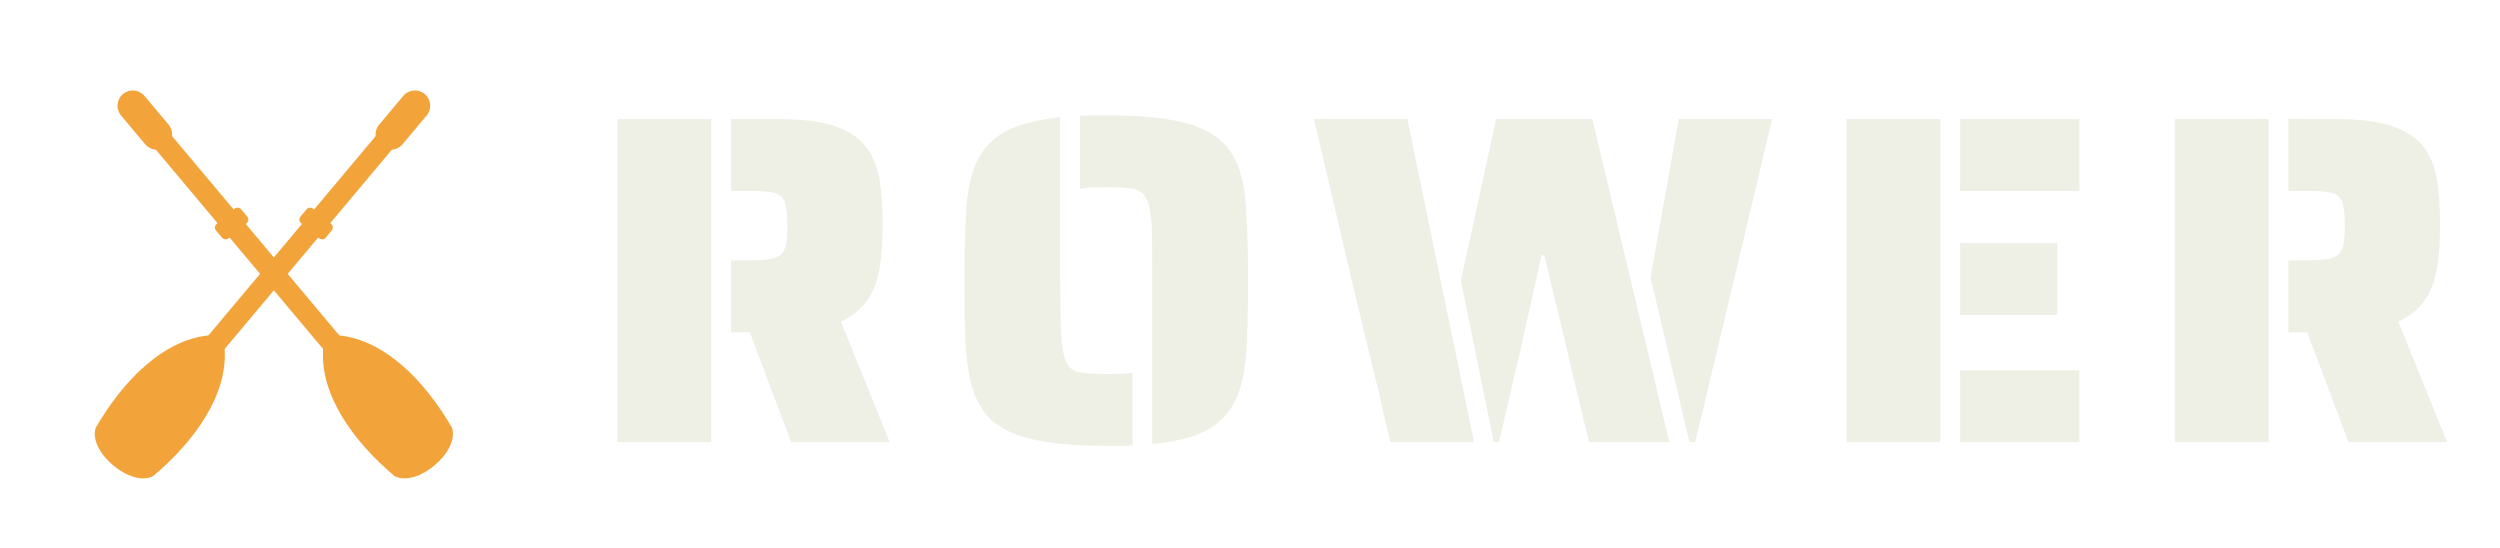
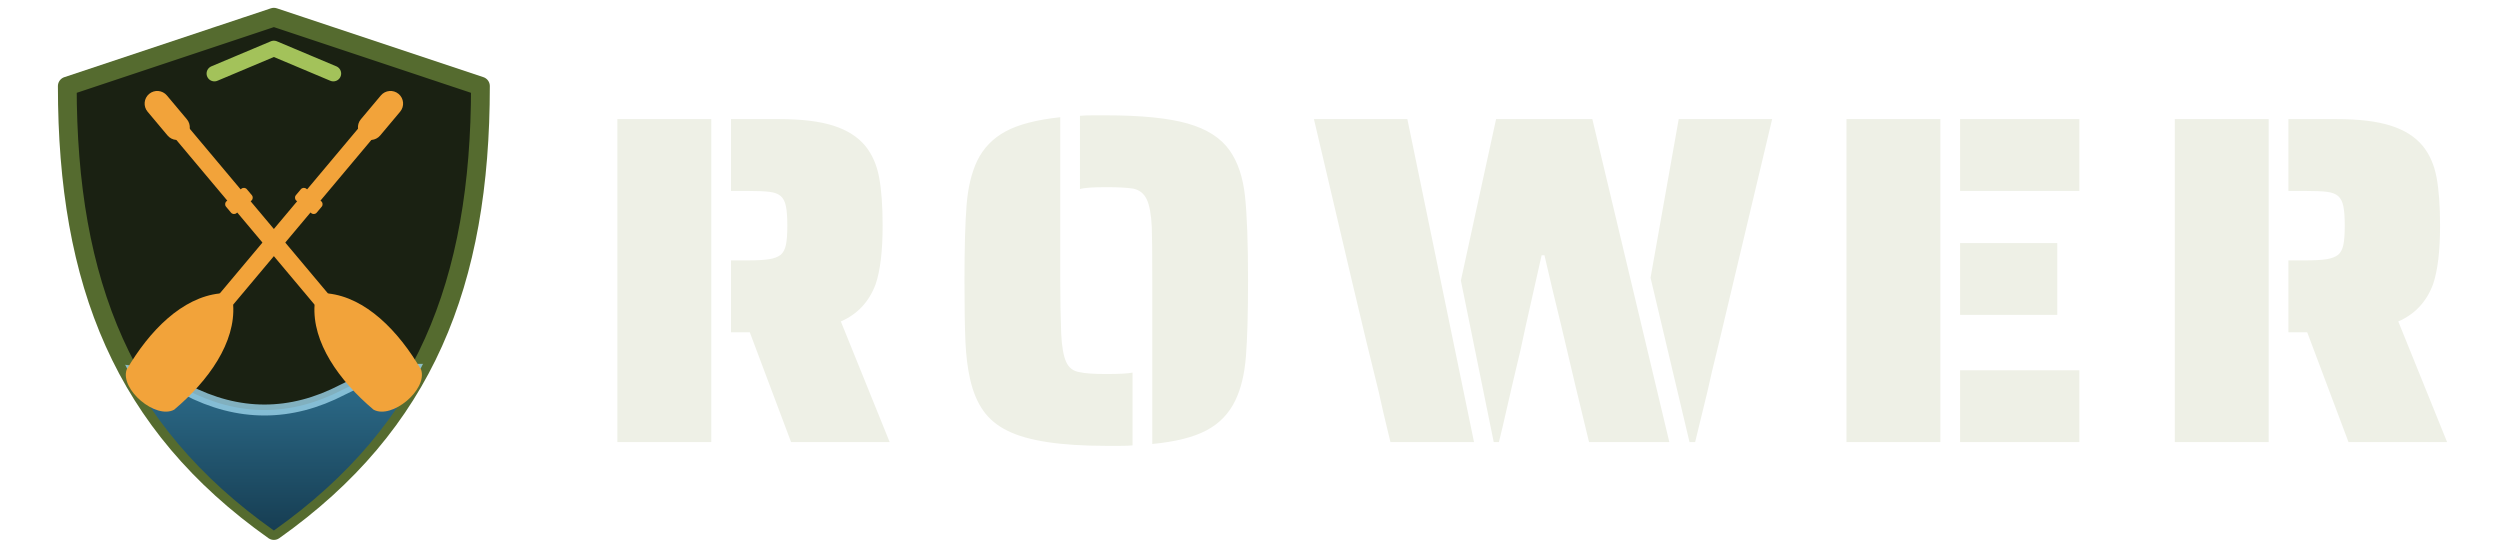
<svg xmlns="http://www.w3.org/2000/svg" width="639" height="140" viewBox="0 0 639 140">
-   <g fill="#F2A33A" transform="translate(70 70) scale(0.3)">
-     <g transform="rotate(-40)">
-       <rect x="-13" y="-200" width="26" height="58" rx="13" />
-       <rect x="-9" y="-150" width="18" height="236" rx="5" />
-       <rect x="-14" y="-64" width="28" height="16" rx="4" />
-       <path d="M-9 76 C-36 104 -40 152 -32 198 C-24 218 24 218 32 198 C40 152 36 104 9 76 Z" />
+   <defs>
+     <radialGradient id="f" cx="50%" cy="38%" r="75%">
+       <stop offset="0" stop-color="#3A4A24" />
+       <stop offset=".55" stop-color="#232C17" />
+       <stop offset="1" stop-color="#111410" />
+     </radialGradient>
+     <linearGradient id="m" x1="0" y1="0" x2="0" y2="1">
+       <stop offset="0" stop-color="#2E6F8E" />
+       <stop offset="1" stop-color="#123447" />
+     </linearGradient>
+   </defs>
+   <g transform="translate(-32.4 -32.4) scale(0.4)">
+     <path d="M256 92 L388 136 C388 262 352 352 256 420 C160 352 124 262 124 136 Z" fill="#1A2112" stroke="#556B2F" stroke-width="12" stroke-linejoin="round" />
+     <clipPath id="c">
+       <path d="M256 92 L388 136 C388 262 352 352 256 420 C160 352 124 262 124 136 Z" />
+     </clipPath>
+     <g clip-path="url(#c)">
+       <path d="M100 330 Q150 304 200 330 T300 330 T400 330 V440 H100 Z" fill="url(#m)" />
+       <path d="M100 330 Q150 304 200 330 T300 330 T400 330" fill="none" stroke="#9BD3EA" stroke-width="7" opacity=".8" />
    </g>
-     <g transform="rotate(40)">
-       <rect x="-13" y="-200" width="26" height="58" rx="13" />
-       <rect x="-9" y="-150" width="18" height="236" rx="5" />
-       <rect x="-14" y="-64" width="28" height="16" rx="4" />
-       <path d="M-9 76 C-36 104 -40 152 -32 198 C-24 218 24 218 32 198 C40 152 36 104 9 76 Z" />
+     <g fill="#F2A33A" transform="translate(256 236) scale(0.62)">
+       <g transform="rotate(-40)">
+         <rect x="-13" y="-200" width="26" height="58" rx="13" />
+         <rect x="-9" y="-150" width="18" height="236" rx="5" />
+         <rect x="-14" y="-64" width="28" height="16" rx="4" />
+         <path d="M-9 76 C-36 104 -40 152 -32 198 C-24 218 24 218 32 198 C40 152 36 104 9 76 Z" />
+       </g>
+       <g transform="rotate(40)">
+         <rect x="-13" y="-200" width="26" height="58" rx="13" />
+         <rect x="-9" y="-150" width="18" height="236" rx="5" />
+         <rect x="-14" y="-64" width="28" height="16" rx="4" />
+         <path d="M-9 76 C-36 104 -40 152 -32 198 C-24 218 24 218 32 198 C40 152 36 104 9 76 Z" />
+       </g>
    </g>
+     <path d="M218 128 L256 112 L294 128" fill="none" stroke="#A3C25A" stroke-width="10" stroke-linecap="round" stroke-linejoin="round" />
  </g>
  <path transform="translate(150 113)" fill="#EEF0E6" d="M7.8 -82.56H31.8V0.0H7.8ZM41.64 -28.08H36.84V-46.44H40.92Q44.64 -46.44 46.56 -46.74Q48.48 -47.04 49.56 -47.88Q50.52 -48.72 50.88 -50.4Q51.24 -52.08 51.24 -55.32Q51.24 -58.56 50.88 -60.3Q50.52 -62.04 49.56 -62.88Q48.6 -63.72 46.74 -63.96Q44.88 -64.2 40.92 -64.2H36.84V-82.56H49.2Q57.72 -82.56 63.0 -80.88Q68.28 -79.2 71.16 -75.72Q73.8 -72.48 74.7 -67.68Q75.6 -62.88 75.6 -55.32Q75.6 -45.6 73.8 -40.32Q71.28 -33.6 64.92 -30.84L77.4 0.0H52.2ZM144.52 -41.28Q144.52 -51.72 144.4 -54.96Q144.16 -59.88 143.08 -62.1Q142.0 -64.32 139.6 -64.8Q137.2 -65.16 132.76 -65.16Q127.6 -65.16 126.04 -64.68V-83.4Q127.12 -83.52 129.28 -83.52H132.76Q146.2 -83.52 153.58 -81.42Q160.96 -79.32 164.32 -74.52Q167.44 -70.08 168.22 -62.88Q169.0 -55.68 169.0 -41.28Q169.0 -28.68 168.46 -21.9Q167.92 -15.12 165.76 -10.68Q163.36 -5.64 158.38 -3.0Q153.4 -0.36 144.52 0.48ZM107.56 -2.88Q103.6 -4.8 101.32 -8.04Q99.04 -11.28 97.96 -16.08Q97.0 -20.28 96.76 -25.74Q96.52 -31.2 96.52 -41.28Q96.52 -53.88 97.06 -60.6Q97.6 -67.32 99.76 -71.88Q102.16 -76.8 107.08 -79.44Q112.0 -82.08 121.0 -83.04V-41.28Q121.0 -34.2 121.24 -27.72Q121.48 -22.8 122.5 -20.52Q123.52 -18.24 125.92 -17.88Q127.96 -17.4 132.76 -17.4Q137.68 -17.4 139.48 -17.76V0.84Q138.4 0.96 136.24 0.96H132.76Q115.24 0.96 107.56 -2.88ZM204.56 -3.48Q203.72 -6.84 202.4 -12.84L199.16 -26.04L195.56 -41.16L185.84 -82.56H209.72L226.76 0.0H205.4ZM223.4 -41.28 232.4 -82.56H257.0L276.68 0.0H256.16L255.2 -3.96L252.68 -14.4L249.08 -29.64Q246.8 -38.88 244.76 -47.76H244.04L239.96 -29.64L238.64 -23.52Q238.04 -21.0 237.5 -18.72Q236.96 -16.44 236.48 -14.4L234.08 -3.96L233.12 0.0H231.8ZM271.88 -42.0 279.08 -82.56H302.96L293.12 -41.16L289.52 -26.04Q287.24 -16.8 286.4 -12.84L284.12 -3.48L283.28 0.0H281.84ZM321.96 -82.56H345.96V0.0H321.96ZM351 -82.56H381.48V-64.2H351ZM351 -50.88H375.84V-32.52H351ZM351 -18.36H381.48V0.0H351ZM405.88 -82.56H429.88V0.0H405.88ZM439.72 -28.08H434.92V-46.44H439.0Q442.72 -46.44 444.64 -46.74Q446.56 -47.04 447.64 -47.88Q448.6 -48.72 448.96 -50.4Q449.32 -52.08 449.32 -55.32Q449.32 -58.56 448.96 -60.3Q448.6 -62.04 447.64 -62.88Q446.68 -63.72 444.82 -63.96Q442.96 -64.2 439.0 -64.2H434.92V-82.56H447.28Q455.8 -82.56 461.08 -80.88Q466.36 -79.2 469.24 -75.72Q471.88 -72.48 472.78 -67.68Q473.68 -62.88 473.68 -55.32Q473.68 -45.6 471.88 -40.32Q469.36 -33.6 463.0 -30.84L475.48 0.0H450.28Z" />
</svg>
